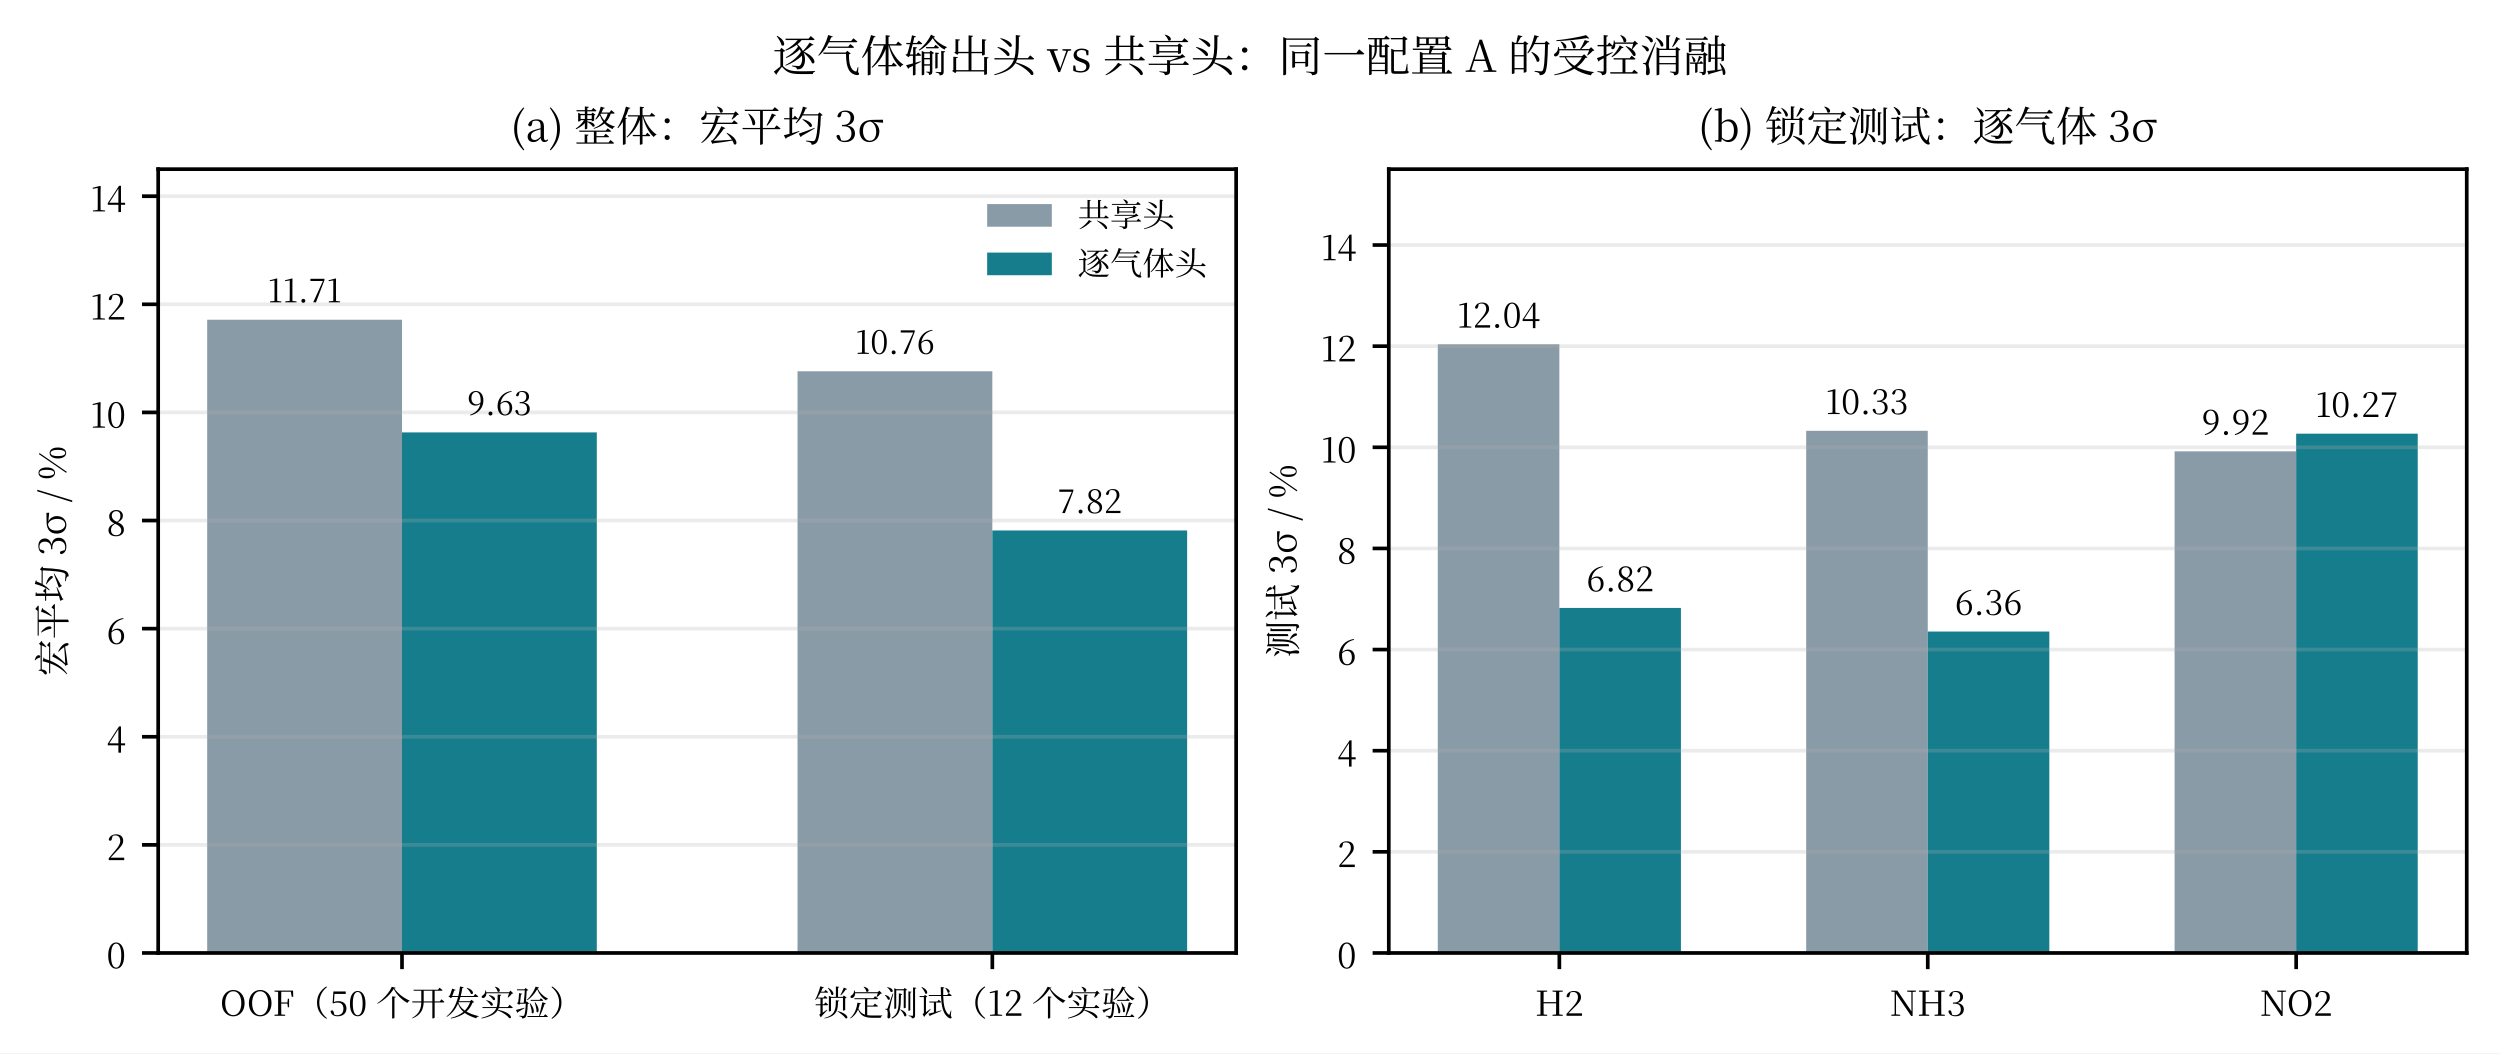
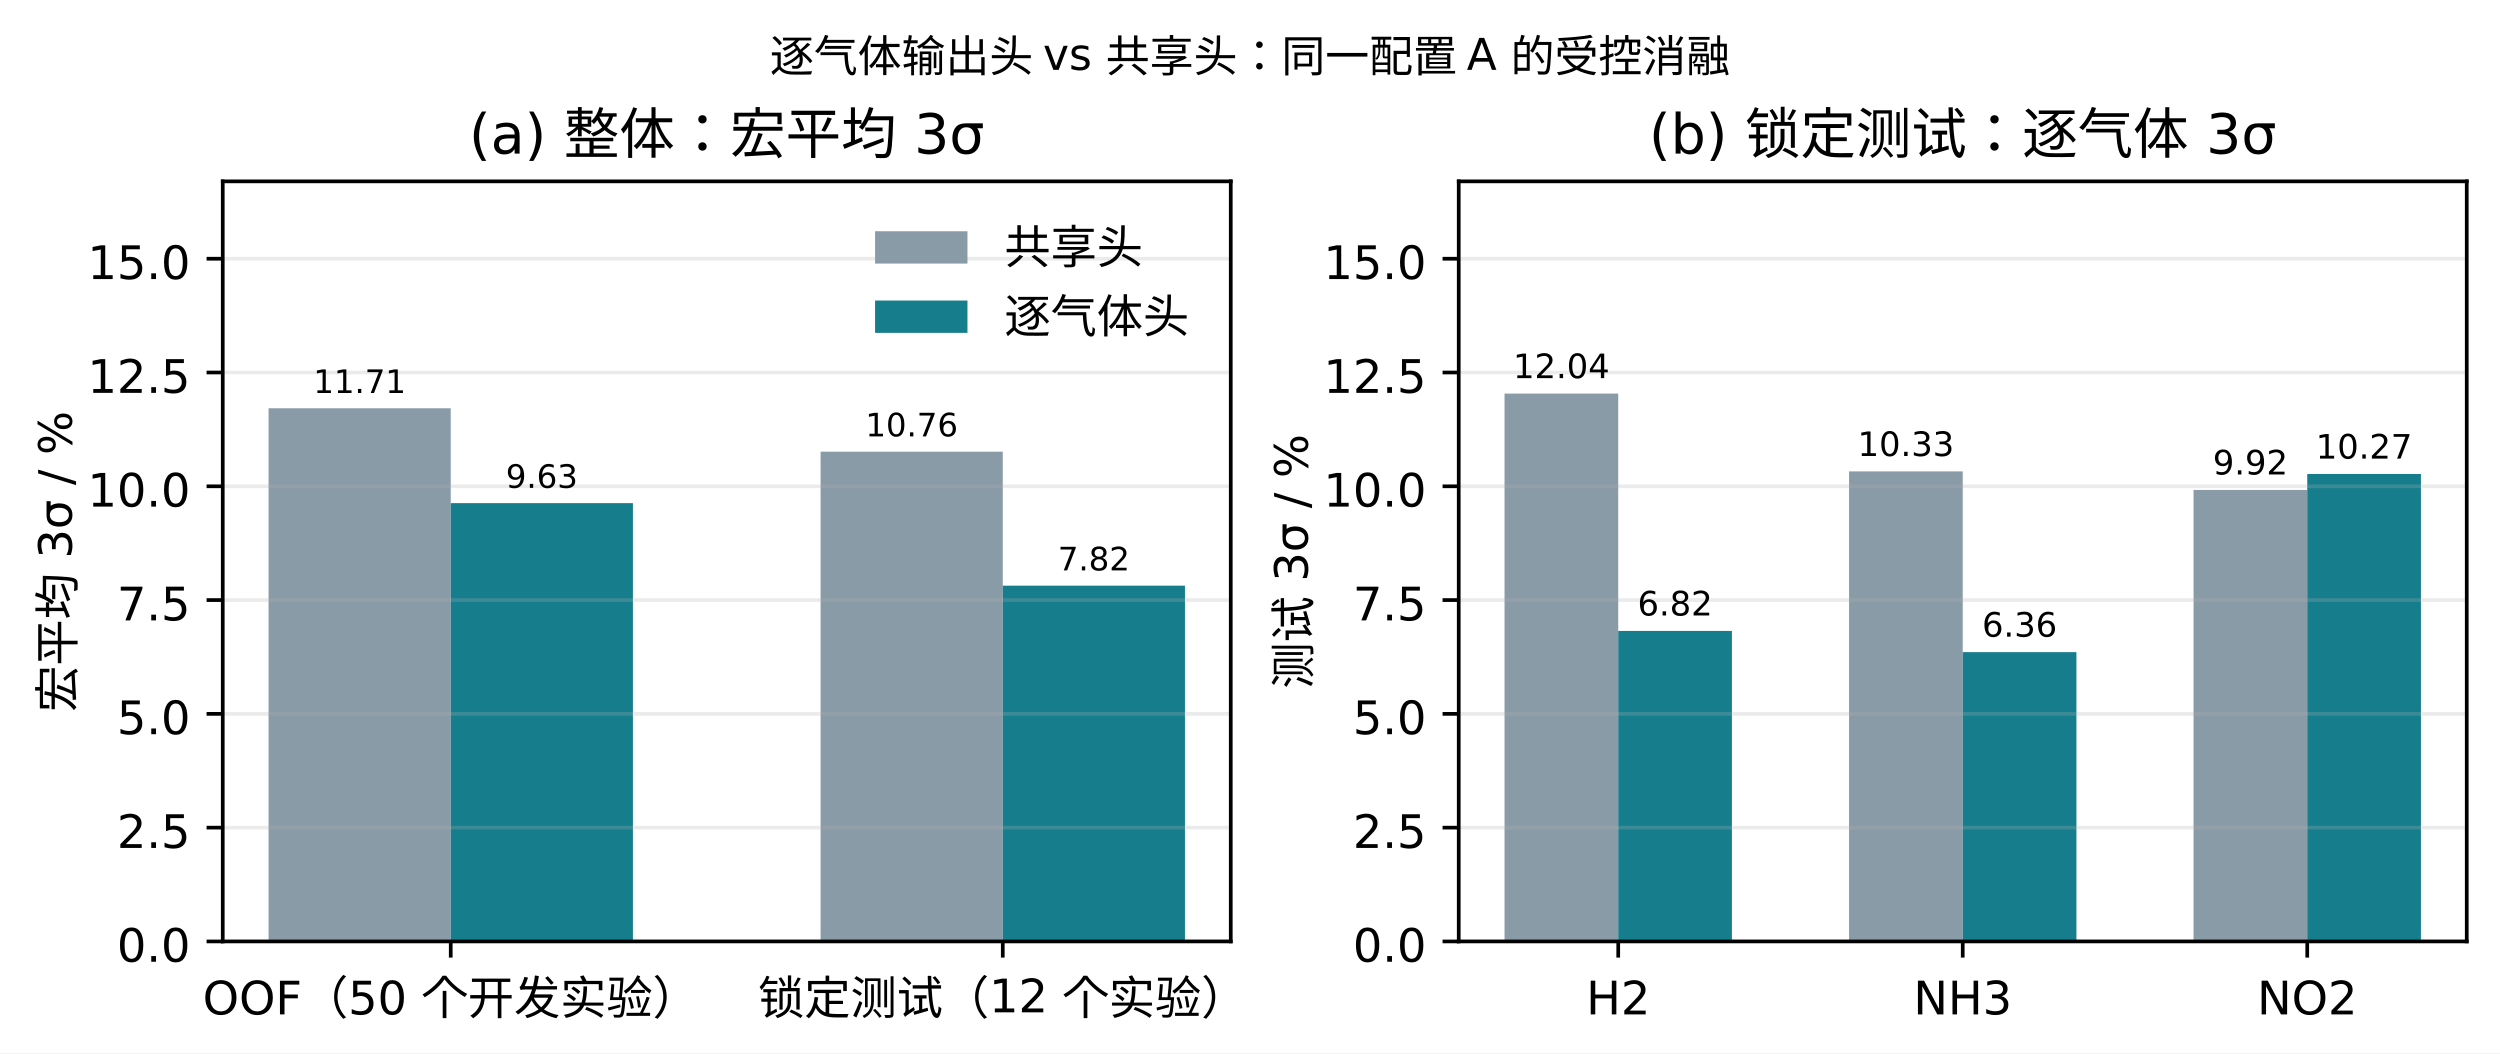
<svg xmlns="http://www.w3.org/2000/svg" xmlns:xlink="http://www.w3.org/1999/xlink" width="541.2pt" height="228pt" viewBox="0 0 541.2 228" version="1.1">
  <defs>
    <style type="text/css">*{stroke-linejoin: round; stroke-linecap: butt}</style>
  </defs>
  <g id="figure_1">
    <g id="patch_1">
-       <path d="M 0 228 L 541.2 228 L 541.2 0 L 0 0 z " style="fill: #ffffff" />
+       <path d="M 0 228  L 541.2 228  L 541.2 0  L 0 0  z " style="fill: #ffffff" />
    </g>
    <g id="axes_1">
      <g id="patch_2">
-         <path d="M 34.244 206.3 L 267.6 206.3 L 267.6 36.62 L 34.244 36.62 z " style="fill: #ffffff" />
+         <path d="M 48.22 203.8  L 266.435 203.8  L 266.435 39.26  L 48.22 39.26  z " style="fill: #ffffff" />
      </g>
      <g id="patch_3">
-         <path d="M 44.851 206.3 L 87.024 206.3 L 87.024 69.212 L 44.851 69.212 z " clip-path="url(#p02ef58a308)" style="fill: #8a9ba8" />
+         <path d="M 58.139 203.8  L 97.576 203.8  L 97.576 88.377  L 58.139 88.377  z " clip-path="url(#p06dcff354b)" style="fill: #8a9ba8" />
      </g>
      <g id="patch_4">
-         <path d="M 172.647 206.3 L 214.82 206.3 L 214.82 80.371 L 172.647 80.371 z " clip-path="url(#p02ef58a308)" style="fill: #8a9ba8" />
+         <path d="M 177.644 203.8  L 217.08 203.8  L 217.08 97.773  L 177.644 97.773  z " clip-path="url(#p06dcff354b)" style="fill: #8a9ba8" />
      </g>
      <g id="patch_5">
-         <path d="M 87.024 206.3 L 129.196 206.3 L 129.196 93.608 L 87.024 93.608 z " clip-path="url(#p02ef58a308)" style="fill: #167d8d" />
+         <path d="M 97.576 203.8  L 137.012 203.8  L 137.012 108.918  L 97.576 108.918  z " clip-path="url(#p06dcff354b)" style="fill: #167d8d" />
      </g>
      <g id="patch_6">
-         <path d="M 214.82 206.3 L 256.992 206.3 L 256.992 114.833 L 214.82 114.833 z " clip-path="url(#p02ef58a308)" style="fill: #167d8d" />
+         <path d="M 217.08 203.8  L 256.517 203.8  L 256.517 126.789  L 217.08 126.789  z " clip-path="url(#p06dcff354b)" style="fill: #167d8d" />
      </g>
      <g id="matplotlib.axis_1">
        <g id="xtick_1">
          <g id="line2d_1">
            <defs>
-               <path id="mfa22373c35" d="M 0 0 L 0 3.5 " style="stroke: #000000; stroke-width: 0.8" />
+               <path id="m9d685b48be" d="M 0 0  L 0 3.5  " style="stroke: #000000; stroke-width: 0.8" />
            </defs>
            <g>
-               <use xlink:href="#mfa22373c35" x="87.024" y="206.3" style="stroke: #000000; stroke-width: 0.8" />
+               <use xlink:href="#m9d685b48be" x="97.576" y="203.8" style="stroke: #000000; stroke-width: 0.8" />
            </g>
          </g>
          <g id="text_1">
-             <text style="font-size: 7.5px; font-family: 'Noto Serif CJK SC'; text-anchor: middle" x="87.024" y="219.9" transform="rotate(-0 87.02374 219.8995)">OOF（50 个开发实验）</text>
+             <text style="font-size: 10px; font-family: 'Source Han Sans CN', 'Microsoft YaHei', 'SimHei', 'DejaVu Sans', sans-serif; text-anchor: middle" x="97.576" y="219.6" transform="rotate(-0 97.57564 219.5995)">OOF（50 个开发实验）</text>
          </g>
        </g>
        <g id="xtick_2">
          <g id="line2d_2">
            <g>
-               <use xlink:href="#mfa22373c35" x="214.82" y="206.3" style="stroke: #000000; stroke-width: 0.8" />
+               <use xlink:href="#m9d685b48be" x="217.08" y="203.8" style="stroke: #000000; stroke-width: 0.8" />
            </g>
          </g>
          <g id="text_2">
-             <text style="font-size: 7.5px; font-family: 'Noto Serif CJK SC'; text-anchor: middle" x="214.82" y="219.9" transform="rotate(-0 214.8198 219.8995)">锁定测试（12 个实验）</text>
+             <text style="font-size: 10px; font-family: 'Source Han Sans CN', 'Microsoft YaHei', 'SimHei', 'DejaVu Sans', sans-serif; text-anchor: middle" x="217.08" y="219.6" transform="rotate(-0 217.0801 219.5995)">锁定测试（12 个实验）</text>
          </g>
        </g>
      </g>
      <g id="matplotlib.axis_2">
        <g id="ytick_1">
          <g id="line2d_3">
-             <path d="M 34.244 206.3 L 267.6 206.3 " clip-path="url(#p02ef58a308)" style="fill: none; stroke: #b0b0b0; stroke-opacity: 0.25; stroke-width: 0.8; stroke-linecap: square" />
+             <path d="M 48.22 203.8  L 266.435 203.8  " clip-path="url(#p06dcff354b)" style="fill: none; stroke: #b0b0b0; stroke-opacity: 0.25; stroke-width: 0.8; stroke-linecap: square" />
          </g>
          <g id="line2d_4">
            <defs>
-               <path id="m6dcf492fe6" d="M 0 0 L -3.5 0 " style="stroke: #000000; stroke-width: 0.8" />
+               <path id="m01661b9b56" d="M 0 0  L -3.5 0  " style="stroke: #000000; stroke-width: 0.8" />
            </defs>
            <g>
-               <use xlink:href="#m6dcf492fe6" x="34.244" y="206.3" style="stroke: #000000; stroke-width: 0.8" />
+               <use xlink:href="#m01661b9b56" x="48.22" y="203.8" style="stroke: #000000; stroke-width: 0.8" />
            </g>
          </g>
          <g id="text_3">
-             <text style="font-size: 7.5px; font-family: 'Noto Serif CJK SC'; text-anchor: end" x="27.244" y="209.6" transform="rotate(-0 27.24398 209.5995)">0</text>
+             <text style="font-size: 10px; font-family: 'Source Han Sans CN', 'Microsoft YaHei', 'SimHei', 'DejaVu Sans', sans-serif; text-anchor: end" x="41.22" y="208.2" transform="rotate(-0 41.22031 208.1995)">0.0</text>
          </g>
        </g>
        <g id="ytick_2">
          <g id="line2d_5">
-             <path d="M 34.244 182.896 L 267.6 182.896 " clip-path="url(#p02ef58a308)" style="fill: none; stroke: #b0b0b0; stroke-opacity: 0.25; stroke-width: 0.8; stroke-linecap: square" />
+             <path d="M 48.22 179.168  L 266.435 179.168  " clip-path="url(#p06dcff354b)" style="fill: none; stroke: #b0b0b0; stroke-opacity: 0.25; stroke-width: 0.8; stroke-linecap: square" />
          </g>
          <g id="line2d_6">
            <g>
-               <use xlink:href="#m6dcf492fe6" x="34.244" y="182.896" style="stroke: #000000; stroke-width: 0.8" />
+               <use xlink:href="#m01661b9b56" x="48.22" y="179.168" style="stroke: #000000; stroke-width: 0.8" />
            </g>
          </g>
          <g id="text_4">
-             <text style="font-size: 7.5px; font-family: 'Noto Serif CJK SC'; text-anchor: end" x="27.244" y="186.196" transform="rotate(-0 27.24398 186.1955)">2</text>
+             <text style="font-size: 10px; font-family: 'Source Han Sans CN', 'Microsoft YaHei', 'SimHei', 'DejaVu Sans', sans-serif; text-anchor: end" x="41.22" y="183.568" transform="rotate(-0 41.22031 183.5679)">2.5</text>
          </g>
        </g>
        <g id="ytick_3">
          <g id="line2d_7">
-             <path d="M 34.244 159.492 L 267.6 159.492 " clip-path="url(#p02ef58a308)" style="fill: none; stroke: #b0b0b0; stroke-opacity: 0.25; stroke-width: 0.8; stroke-linecap: square" />
+             <path d="M 48.22 154.536  L 266.435 154.536  " clip-path="url(#p06dcff354b)" style="fill: none; stroke: #b0b0b0; stroke-opacity: 0.25; stroke-width: 0.8; stroke-linecap: square" />
          </g>
          <g id="line2d_8">
            <g>
-               <use xlink:href="#m6dcf492fe6" x="34.244" y="159.492" style="stroke: #000000; stroke-width: 0.8" />
+               <use xlink:href="#m01661b9b56" x="48.22" y="154.536" style="stroke: #000000; stroke-width: 0.8" />
            </g>
          </g>
          <g id="text_5">
-             <text style="font-size: 7.5px; font-family: 'Noto Serif CJK SC'; text-anchor: end" x="27.244" y="162.792" transform="rotate(-0 27.24398 162.7915)">4</text>
+             <text style="font-size: 10px; font-family: 'Source Han Sans CN', 'Microsoft YaHei', 'SimHei', 'DejaVu Sans', sans-serif; text-anchor: end" x="41.22" y="158.936" transform="rotate(-0 41.22031 158.9363)">5.0</text>
          </g>
        </g>
        <g id="ytick_4">
          <g id="line2d_9">
-             <path d="M 34.244 136.088 L 267.6 136.088 " clip-path="url(#p02ef58a308)" style="fill: none; stroke: #b0b0b0; stroke-opacity: 0.25; stroke-width: 0.8; stroke-linecap: square" />
+             <path d="M 48.22 129.905  L 266.435 129.905  " clip-path="url(#p06dcff354b)" style="fill: none; stroke: #b0b0b0; stroke-opacity: 0.25; stroke-width: 0.8; stroke-linecap: square" />
          </g>
          <g id="line2d_10">
            <g>
-               <use xlink:href="#m6dcf492fe6" x="34.244" y="136.088" style="stroke: #000000; stroke-width: 0.8" />
+               <use xlink:href="#m01661b9b56" x="48.22" y="129.905" style="stroke: #000000; stroke-width: 0.8" />
            </g>
          </g>
          <g id="text_6">
-             <text style="font-size: 7.5px; font-family: 'Noto Serif CJK SC'; text-anchor: end" x="27.244" y="139.388" transform="rotate(-0 27.24398 139.3875)">6</text>
+             <text style="font-size: 10px; font-family: 'Source Han Sans CN', 'Microsoft YaHei', 'SimHei', 'DejaVu Sans', sans-serif; text-anchor: end" x="41.22" y="134.305" transform="rotate(-0 41.22031 134.3047)">7.5</text>
          </g>
        </g>
        <g id="ytick_5">
          <g id="line2d_11">
-             <path d="M 34.244 112.683 L 267.6 112.683 " clip-path="url(#p02ef58a308)" style="fill: none; stroke: #b0b0b0; stroke-opacity: 0.25; stroke-width: 0.8; stroke-linecap: square" />
+             <path d="M 48.22 105.273  L 266.435 105.273  " clip-path="url(#p06dcff354b)" style="fill: none; stroke: #b0b0b0; stroke-opacity: 0.25; stroke-width: 0.8; stroke-linecap: square" />
          </g>
          <g id="line2d_12">
            <g>
-               <use xlink:href="#m6dcf492fe6" x="34.244" y="112.683" style="stroke: #000000; stroke-width: 0.8" />
+               <use xlink:href="#m01661b9b56" x="48.22" y="105.273" style="stroke: #000000; stroke-width: 0.8" />
            </g>
          </g>
          <g id="text_7">
-             <text style="font-size: 7.5px; font-family: 'Noto Serif CJK SC'; text-anchor: end" x="27.244" y="115.983" transform="rotate(-0 27.24398 115.9835)">8</text>
+             <text style="font-size: 10px; font-family: 'Source Han Sans CN', 'Microsoft YaHei', 'SimHei', 'DejaVu Sans', sans-serif; text-anchor: end" x="41.22" y="109.673" transform="rotate(-0 41.22031 109.6731)">10.0</text>
          </g>
        </g>
        <g id="ytick_6">
          <g id="line2d_13">
-             <path d="M 34.244 89.279 L 267.6 89.279 " clip-path="url(#p02ef58a308)" style="fill: none; stroke: #b0b0b0; stroke-opacity: 0.25; stroke-width: 0.8; stroke-linecap: square" />
+             <path d="M 48.22 80.642  L 266.435 80.642  " clip-path="url(#p06dcff354b)" style="fill: none; stroke: #b0b0b0; stroke-opacity: 0.25; stroke-width: 0.8; stroke-linecap: square" />
          </g>
          <g id="line2d_14">
            <g>
-               <use xlink:href="#m6dcf492fe6" x="34.244" y="89.279" style="stroke: #000000; stroke-width: 0.8" />
+               <use xlink:href="#m01661b9b56" x="48.22" y="80.642" style="stroke: #000000; stroke-width: 0.8" />
            </g>
          </g>
          <g id="text_8">
-             <text style="font-size: 7.5px; font-family: 'Noto Serif CJK SC'; text-anchor: end" x="27.244" y="92.579" transform="rotate(-0 27.24398 92.57949)">10</text>
+             <text style="font-size: 10px; font-family: 'Source Han Sans CN', 'Microsoft YaHei', 'SimHei', 'DejaVu Sans', sans-serif; text-anchor: end" x="41.22" y="85.042" transform="rotate(-0 41.22031 85.04156)">12.5</text>
          </g>
        </g>
        <g id="ytick_7">
          <g id="line2d_15">
-             <path d="M 34.244 65.875 L 267.6 65.875 " clip-path="url(#p02ef58a308)" style="fill: none; stroke: #b0b0b0; stroke-opacity: 0.25; stroke-width: 0.8; stroke-linecap: square" />
+             <path d="M 48.22 56.01  L 266.435 56.01  " clip-path="url(#p06dcff354b)" style="fill: none; stroke: #b0b0b0; stroke-opacity: 0.25; stroke-width: 0.8; stroke-linecap: square" />
          </g>
          <g id="line2d_16">
            <g>
-               <use xlink:href="#m6dcf492fe6" x="34.244" y="65.875" style="stroke: #000000; stroke-width: 0.8" />
+               <use xlink:href="#m01661b9b56" x="48.22" y="56.01" style="stroke: #000000; stroke-width: 0.8" />
            </g>
          </g>
          <g id="text_9">
-             <text style="font-size: 7.5px; font-family: 'Noto Serif CJK SC'; text-anchor: end" x="27.244" y="69.175" transform="rotate(-0 27.24398 69.17549)">12</text>
-           </g>
-         </g>
-         <g id="ytick_8">
-           <g id="line2d_17">
-             <path d="M 34.244 42.471 L 267.6 42.471 " clip-path="url(#p02ef58a308)" style="fill: none; stroke: #b0b0b0; stroke-opacity: 0.25; stroke-width: 0.8; stroke-linecap: square" />
-           </g>
-           <g id="line2d_18">
-             <g>
-               <use xlink:href="#m6dcf492fe6" x="34.244" y="42.471" style="stroke: #000000; stroke-width: 0.8" />
-             </g>
-           </g>
-           <g id="text_10">
-             <text style="font-size: 7.5px; font-family: 'Noto Serif CJK SC'; text-anchor: end" x="27.244" y="45.771" transform="rotate(-0 27.24398 45.77148)">14</text>
-           </g>
-         </g>
-         <g id="text_11">
-           <text style="font-size: 8px; font-family: 'Noto Serif CJK SC'; text-anchor: middle" x="14.24" y="121.46" transform="rotate(-90 14.24 121.46)">宏平均 3σ / %</text>
+             <text style="font-size: 10px; font-family: 'Source Han Sans CN', 'Microsoft YaHei', 'SimHei', 'DejaVu Sans', sans-serif; text-anchor: end" x="41.22" y="60.41" transform="rotate(-0 41.22031 60.40996)">15.0</text>
+           </g>
+         </g>
+         <g id="text_10">
+           <text style="font-size: 10px; font-family: 'Source Han Sans CN', 'Microsoft YaHei', 'SimHei', 'DejaVu Sans', sans-serif; text-anchor: middle" x="16" y="121.53" transform="rotate(-90 16 121.53)">宏平均 3σ / %</text>
        </g>
      </g>
      <g id="patch_7">
-         <path d="M 34.244 206.3 L 34.244 36.62 " style="fill: none; stroke: #000000; stroke-width: 0.8; stroke-linejoin: miter; stroke-linecap: square" />
+         <path d="M 48.22 203.8  L 48.22 39.26  " style="fill: none; stroke: #000000; stroke-width: 0.8; stroke-linejoin: miter; stroke-linecap: square" />
      </g>
      <g id="patch_8">
-         <path d="M 267.6 206.3 L 267.6 36.62 " style="fill: none; stroke: #000000; stroke-width: 0.8; stroke-linejoin: miter; stroke-linecap: square" />
+         <path d="M 266.435 203.8  L 266.435 39.26  " style="fill: none; stroke: #000000; stroke-width: 0.8; stroke-linejoin: miter; stroke-linecap: square" />
      </g>
      <g id="patch_9">
-         <path d="M 34.244 206.3 L 267.6 206.3 " style="fill: none; stroke: #000000; stroke-width: 0.8; stroke-linejoin: miter; stroke-linecap: square" />
+         <path d="M 48.22 203.8  L 266.435 203.8  " style="fill: none; stroke: #000000; stroke-width: 0.8; stroke-linejoin: miter; stroke-linecap: square" />
      </g>
      <g id="patch_10">
-         <path d="M 34.244 36.62 L 267.6 36.62 " style="fill: none; stroke: #000000; stroke-width: 0.8; stroke-linejoin: miter; stroke-linecap: square" />
+         <path d="M 48.22 39.26  L 266.435 39.26  " style="fill: none; stroke: #000000; stroke-width: 0.8; stroke-linejoin: miter; stroke-linecap: square" />
+       </g>
+       <g id="text_11">
+         <text style="font-size: 7px; font-family: 'Source Han Sans CN', 'Microsoft YaHei', 'SimHei', 'DejaVu Sans', sans-serif; text-anchor: middle" x="77.857" y="85.074" transform="rotate(-0 77.85741 85.07371)">11.71</text>
      </g>
      <g id="text_12">
-         <text style="font-size: 7px; font-family: 'Noto Serif CJK SC'; text-anchor: middle" x="65.937" y="65.446" transform="rotate(-0 65.9374 65.44624)">11.71</text>
+         <text style="font-size: 7px; font-family: 'Source Han Sans CN', 'Microsoft YaHei', 'SimHei', 'DejaVu Sans', sans-serif; text-anchor: middle" x="197.362" y="94.469" transform="rotate(-0 197.3618 94.46937)">10.76</text>
      </g>
      <g id="text_13">
-         <text style="font-size: 7px; font-family: 'Noto Serif CJK SC'; text-anchor: middle" x="193.733" y="76.605" transform="rotate(-0 193.7334 76.60549)">10.76</text>
+         <text style="font-size: 7px; font-family: 'Source Han Sans CN', 'Microsoft YaHei', 'SimHei', 'DejaVu Sans', sans-serif; text-anchor: middle" x="117.294" y="105.615" transform="rotate(-0 117.2939 105.6148)">9.63</text>
      </g>
      <g id="text_14">
-         <text style="font-size: 7px; font-family: 'Noto Serif CJK SC'; text-anchor: middle" x="108.11" y="89.843" transform="rotate(-0 108.1101 89.843)">9.63</text>
+         <text style="font-size: 7px; font-family: 'Source Han Sans CN', 'Microsoft YaHei', 'SimHei', 'DejaVu Sans', sans-serif; text-anchor: middle" x="236.798" y="123.485" transform="rotate(-0 236.7983 123.4854)">7.82</text>
      </g>
      <g id="text_15">
-         <text style="font-size: 7px; font-family: 'Noto Serif CJK SC'; text-anchor: middle" x="235.906" y="111.068" transform="rotate(-0 235.9061 111.0679)">7.82</text>
-       </g>
-       <g id="text_16">
-         <text style="font-size: 9px; font-family: 'Noto Serif CJK SC'; text-anchor: middle" x="150.922" y="30.62" transform="rotate(-0 150.9218 30.62048)">(a) 整体：宏平均 3σ</text>
+         <text style="font-size: 12px; font-family: 'Source Han Sans CN', 'Microsoft YaHei', 'SimHei', 'DejaVu Sans', sans-serif; text-anchor: middle" x="157.328" y="33.26" transform="rotate(-0 157.3278 33.26048)">(a) 整体：宏平均 3σ</text>
      </g>
      <g id="legend_1">
        <g id="patch_11">
-           <path d="M 213.7 49.08 L 227.7 49.08 L 227.7 44.18 L 213.7 44.18 z " style="fill: #8a9ba8" />
+           <path d="M 189.435 57.06  L 209.435 57.06  L 209.435 50.06  L 189.435 50.06  z " style="fill: #8a9ba8" />
+         </g>
+         <g id="text_16">
+           <text style="font-size: 10px; font-family: 'Source Han Sans CN', 'Microsoft YaHei', 'SimHei', 'DejaVu Sans', sans-serif; text-anchor: start" x="217.435" y="57.06" transform="rotate(-0 217.4354 57.06048)">共享头</text>
+         </g>
+         <g id="patch_12">
+           <path d="M 189.435 72.06  L 209.435 72.06  L 209.435 65.06  L 189.435 65.06  z " style="fill: #167d8d" />
        </g>
        <g id="text_17">
-           <text style="font-size: 7px; font-family: 'Noto Serif CJK SC'; text-anchor: start" x="233.3" y="49.08" transform="rotate(-0 233.2995 49.08048)">共享头</text>
-         </g>
-         <g id="patch_12">
-           <path d="M 213.7 59.58 L 227.7 59.58 L 227.7 54.68 L 213.7 54.68 z " style="fill: #167d8d" />
-         </g>
-         <g id="text_18">
-           <text style="font-size: 7px; font-family: 'Noto Serif CJK SC'; text-anchor: start" x="233.3" y="59.58" transform="rotate(-0 233.2995 59.58048)">逐气体头</text>
+           <text style="font-size: 10px; font-family: 'Source Han Sans CN', 'Microsoft YaHei', 'SimHei', 'DejaVu Sans', sans-serif; text-anchor: start" x="217.435" y="72.06" transform="rotate(-0 217.4354 72.06048)">逐气体头</text>
        </g>
      </g>
    </g>
    <g id="axes_2">
      <g id="patch_13">
-         <path d="M 300.644 206.3 L 534 206.3 L 534 36.62 L 300.644 36.62 z " style="fill: #ffffff" />
+         <path d="M 315.784 203.8  L 534 203.8  L 534 39.26  L 315.784 39.26  z " style="fill: #ffffff" />
      </g>
      <g id="patch_14">
-         <path d="M 311.251 206.3 L 337.569 206.3 L 337.569 74.529 L 311.251 74.529 z " clip-path="url(#p50863787ab)" style="fill: #8a9ba8" />
+         <path d="M 325.703 203.8  L 350.314 203.8  L 350.314 85.203  L 325.703 85.203  z " clip-path="url(#p88905f3aaa)" style="fill: #8a9ba8" />
      </g>
      <g id="patch_15">
-         <path d="M 391.003 206.3 L 417.322 206.3 L 417.322 93.253 L 391.003 93.253 z " clip-path="url(#p50863787ab)" style="fill: #8a9ba8" />
+         <path d="M 400.281 203.8  L 424.892 203.8  L 424.892 102.054  L 400.281 102.054  z " clip-path="url(#p88905f3aaa)" style="fill: #8a9ba8" />
      </g>
      <g id="patch_16">
-         <path d="M 470.756 206.3 L 497.074 206.3 L 497.074 97.704 L 470.756 97.704 z " clip-path="url(#p50863787ab)" style="fill: #8a9ba8" />
+         <path d="M 474.859 203.8  L 499.47 203.8  L 499.47 106.061  L 474.859 106.061  z " clip-path="url(#p88905f3aaa)" style="fill: #8a9ba8" />
      </g>
      <g id="patch_17">
-         <path d="M 337.569 206.3 L 363.888 206.3 L 363.888 131.611 L 337.569 131.611 z " clip-path="url(#p50863787ab)" style="fill: #167d8d" />
+         <path d="M 350.314 203.8  L 374.925 203.8  L 374.925 136.578  L 350.314 136.578  z " clip-path="url(#p88905f3aaa)" style="fill: #167d8d" />
      </g>
      <g id="patch_18">
-         <path d="M 417.322 206.3 L 443.64 206.3 L 443.64 136.715 L 417.322 136.715 z " clip-path="url(#p50863787ab)" style="fill: #167d8d" />
+         <path d="M 424.892 203.8  L 449.503 203.8  L 449.503 141.172  L 424.892 141.172  z " clip-path="url(#p88905f3aaa)" style="fill: #167d8d" />
      </g>
      <g id="patch_19">
-         <path d="M 497.074 206.3 L 523.392 206.3 L 523.392 93.877 L 497.074 93.877 z " clip-path="url(#p50863787ab)" style="fill: #167d8d" />
+         <path d="M 499.47 203.8  L 524.081 203.8  L 524.081 102.616  L 499.47 102.616  z " clip-path="url(#p88905f3aaa)" style="fill: #167d8d" />
      </g>
      <g id="matplotlib.axis_3">
        <g id="xtick_3">
+           <g id="line2d_17">
+             <g>
+               <use xlink:href="#m9d685b48be" x="350.314" y="203.8" style="stroke: #000000; stroke-width: 0.8" />
+             </g>
+           </g>
+           <g id="text_18">
+             <text style="font-size: 10px; font-family: 'Source Han Sans CN', 'Microsoft YaHei', 'SimHei', 'DejaVu Sans', sans-serif; text-anchor: middle" x="350.314" y="219.6" transform="rotate(-0 350.314 219.5995)">H2</text>
+           </g>
+         </g>
+         <g id="xtick_4">
+           <g id="line2d_18">
+             <g>
+               <use xlink:href="#m9d685b48be" x="424.892" y="203.8" style="stroke: #000000; stroke-width: 0.8" />
+             </g>
+           </g>
+           <g id="text_19">
+             <text style="font-size: 10px; font-family: 'Source Han Sans CN', 'Microsoft YaHei', 'SimHei', 'DejaVu Sans', sans-serif; text-anchor: middle" x="424.892" y="219.6" transform="rotate(-0 424.892 219.5995)">NH3</text>
+           </g>
+         </g>
+         <g id="xtick_5">
          <g id="line2d_19">
            <g>
-               <use xlink:href="#mfa22373c35" x="337.569" y="206.3" style="stroke: #000000; stroke-width: 0.8" />
-             </g>
-           </g>
-           <g id="text_19">
-             <text style="font-size: 7.5px; font-family: 'Noto Serif CJK SC'; text-anchor: middle" x="337.569" y="219.9" transform="rotate(-0 337.5693 219.8995)">H2</text>
-           </g>
-         </g>
-         <g id="xtick_4">
+               <use xlink:href="#m9d685b48be" x="499.47" y="203.8" style="stroke: #000000; stroke-width: 0.8" />
+             </g>
+           </g>
+           <g id="text_20">
+             <text style="font-size: 10px; font-family: 'Source Han Sans CN', 'Microsoft YaHei', 'SimHei', 'DejaVu Sans', sans-serif; text-anchor: middle" x="499.47" y="219.6" transform="rotate(-0 499.4699 219.5995)">NO2</text>
+           </g>
+         </g>
+       </g>
+       <g id="matplotlib.axis_4">
+         <g id="ytick_8">
          <g id="line2d_20">
-             <g>
-               <use xlink:href="#mfa22373c35" x="417.322" y="206.3" style="stroke: #000000; stroke-width: 0.8" />
-             </g>
-           </g>
-           <g id="text_20">
-             <text style="font-size: 7.5px; font-family: 'Noto Serif CJK SC'; text-anchor: middle" x="417.322" y="219.9" transform="rotate(-0 417.3218 219.8995)">NH3</text>
-           </g>
-         </g>
-         <g id="xtick_5">
+             <path d="M 315.784 203.8  L 534 203.8  " clip-path="url(#p88905f3aaa)" style="fill: none; stroke: #b0b0b0; stroke-opacity: 0.25; stroke-width: 0.8; stroke-linecap: square" />
+           </g>
          <g id="line2d_21">
            <g>
-               <use xlink:href="#mfa22373c35" x="497.074" y="206.3" style="stroke: #000000; stroke-width: 0.8" />
+               <use xlink:href="#m01661b9b56" x="315.784" y="203.8" style="stroke: #000000; stroke-width: 0.8" />
            </g>
          </g>
          <g id="text_21">
-             <text style="font-size: 7.5px; font-family: 'Noto Serif CJK SC'; text-anchor: middle" x="497.074" y="219.9" transform="rotate(-0 497.0742 219.8995)">NO2</text>
-           </g>
-         </g>
-       </g>
-       <g id="matplotlib.axis_4">
+             <text style="font-size: 10px; font-family: 'Source Han Sans CN', 'Microsoft YaHei', 'SimHei', 'DejaVu Sans', sans-serif; text-anchor: end" x="308.784" y="208.2" transform="rotate(-0 308.7845 208.1995)">0.0</text>
+           </g>
+         </g>
        <g id="ytick_9">
          <g id="line2d_22">
-             <path d="M 300.644 206.3 L 534 206.3 " clip-path="url(#p50863787ab)" style="fill: none; stroke: #b0b0b0; stroke-opacity: 0.25; stroke-width: 0.8; stroke-linecap: square" />
+             <path d="M 315.784 179.168  L 534 179.168  " clip-path="url(#p88905f3aaa)" style="fill: none; stroke: #b0b0b0; stroke-opacity: 0.25; stroke-width: 0.8; stroke-linecap: square" />
          </g>
          <g id="line2d_23">
            <g>
-               <use xlink:href="#m6dcf492fe6" x="300.644" y="206.3" style="stroke: #000000; stroke-width: 0.8" />
+               <use xlink:href="#m01661b9b56" x="315.784" y="179.168" style="stroke: #000000; stroke-width: 0.8" />
            </g>
          </g>
          <g id="text_22">
-             <text style="font-size: 7.5px; font-family: 'Noto Serif CJK SC'; text-anchor: end" x="293.644" y="209.6" transform="rotate(-0 293.644 209.5995)">0</text>
+             <text style="font-size: 10px; font-family: 'Source Han Sans CN', 'Microsoft YaHei', 'SimHei', 'DejaVu Sans', sans-serif; text-anchor: end" x="308.784" y="183.568" transform="rotate(-0 308.7845 183.5679)">2.5</text>
          </g>
        </g>
        <g id="ytick_10">
          <g id="line2d_24">
-             <path d="M 300.644 184.405 L 534 184.405 " clip-path="url(#p50863787ab)" style="fill: none; stroke: #b0b0b0; stroke-opacity: 0.25; stroke-width: 0.8; stroke-linecap: square" />
+             <path d="M 315.784 154.536  L 534 154.536  " clip-path="url(#p88905f3aaa)" style="fill: none; stroke: #b0b0b0; stroke-opacity: 0.25; stroke-width: 0.8; stroke-linecap: square" />
          </g>
          <g id="line2d_25">
            <g>
-               <use xlink:href="#m6dcf492fe6" x="300.644" y="184.405" style="stroke: #000000; stroke-width: 0.8" />
+               <use xlink:href="#m01661b9b56" x="315.784" y="154.536" style="stroke: #000000; stroke-width: 0.8" />
            </g>
          </g>
          <g id="text_23">
-             <text style="font-size: 7.5px; font-family: 'Noto Serif CJK SC'; text-anchor: end" x="293.644" y="187.705" transform="rotate(-0 293.644 187.7055)">2</text>
+             <text style="font-size: 10px; font-family: 'Source Han Sans CN', 'Microsoft YaHei', 'SimHei', 'DejaVu Sans', sans-serif; text-anchor: end" x="308.784" y="158.936" transform="rotate(-0 308.7845 158.9363)">5.0</text>
          </g>
        </g>
        <g id="ytick_11">
          <g id="line2d_26">
-             <path d="M 300.644 162.511 L 534 162.511 " clip-path="url(#p50863787ab)" style="fill: none; stroke: #b0b0b0; stroke-opacity: 0.25; stroke-width: 0.8; stroke-linecap: square" />
+             <path d="M 315.784 129.905  L 534 129.905  " clip-path="url(#p88905f3aaa)" style="fill: none; stroke: #b0b0b0; stroke-opacity: 0.25; stroke-width: 0.8; stroke-linecap: square" />
          </g>
          <g id="line2d_27">
            <g>
-               <use xlink:href="#m6dcf492fe6" x="300.644" y="162.511" style="stroke: #000000; stroke-width: 0.8" />
+               <use xlink:href="#m01661b9b56" x="315.784" y="129.905" style="stroke: #000000; stroke-width: 0.8" />
            </g>
          </g>
          <g id="text_24">
-             <text style="font-size: 7.5px; font-family: 'Noto Serif CJK SC'; text-anchor: end" x="293.644" y="165.811" transform="rotate(-0 293.644 165.8114)">4</text>
+             <text style="font-size: 10px; font-family: 'Source Han Sans CN', 'Microsoft YaHei', 'SimHei', 'DejaVu Sans', sans-serif; text-anchor: end" x="308.784" y="134.305" transform="rotate(-0 308.7845 134.3047)">7.5</text>
          </g>
        </g>
        <g id="ytick_12">
          <g id="line2d_28">
-             <path d="M 300.644 140.617 L 534 140.617 " clip-path="url(#p50863787ab)" style="fill: none; stroke: #b0b0b0; stroke-opacity: 0.25; stroke-width: 0.8; stroke-linecap: square" />
+             <path d="M 315.784 105.273  L 534 105.273  " clip-path="url(#p88905f3aaa)" style="fill: none; stroke: #b0b0b0; stroke-opacity: 0.25; stroke-width: 0.8; stroke-linecap: square" />
          </g>
          <g id="line2d_29">
            <g>
-               <use xlink:href="#m6dcf492fe6" x="300.644" y="140.617" style="stroke: #000000; stroke-width: 0.8" />
+               <use xlink:href="#m01661b9b56" x="315.784" y="105.273" style="stroke: #000000; stroke-width: 0.8" />
            </g>
          </g>
          <g id="text_25">
-             <text style="font-size: 7.5px; font-family: 'Noto Serif CJK SC'; text-anchor: end" x="293.644" y="143.917" transform="rotate(-0 293.644 143.9173)">6</text>
+             <text style="font-size: 10px; font-family: 'Source Han Sans CN', 'Microsoft YaHei', 'SimHei', 'DejaVu Sans', sans-serif; text-anchor: end" x="308.784" y="109.673" transform="rotate(-0 308.7845 109.6731)">10.0</text>
          </g>
        </g>
        <g id="ytick_13">
          <g id="line2d_30">
-             <path d="M 300.644 118.723 L 534 118.723 " clip-path="url(#p50863787ab)" style="fill: none; stroke: #b0b0b0; stroke-opacity: 0.25; stroke-width: 0.8; stroke-linecap: square" />
+             <path d="M 315.784 80.642  L 534 80.642  " clip-path="url(#p88905f3aaa)" style="fill: none; stroke: #b0b0b0; stroke-opacity: 0.25; stroke-width: 0.8; stroke-linecap: square" />
          </g>
          <g id="line2d_31">
            <g>
-               <use xlink:href="#m6dcf492fe6" x="300.644" y="118.723" style="stroke: #000000; stroke-width: 0.8" />
+               <use xlink:href="#m01661b9b56" x="315.784" y="80.642" style="stroke: #000000; stroke-width: 0.8" />
            </g>
          </g>
          <g id="text_26">
-             <text style="font-size: 7.5px; font-family: 'Noto Serif CJK SC'; text-anchor: end" x="293.644" y="122.023" transform="rotate(-0 293.644 122.0232)">8</text>
+             <text style="font-size: 10px; font-family: 'Source Han Sans CN', 'Microsoft YaHei', 'SimHei', 'DejaVu Sans', sans-serif; text-anchor: end" x="308.784" y="85.042" transform="rotate(-0 308.7845 85.04156)">12.5</text>
          </g>
        </g>
        <g id="ytick_14">
          <g id="line2d_32">
-             <path d="M 300.644 96.829 L 534 96.829 " clip-path="url(#p50863787ab)" style="fill: none; stroke: #b0b0b0; stroke-opacity: 0.25; stroke-width: 0.8; stroke-linecap: square" />
+             <path d="M 315.784 56.01  L 534 56.01  " clip-path="url(#p88905f3aaa)" style="fill: none; stroke: #b0b0b0; stroke-opacity: 0.25; stroke-width: 0.8; stroke-linecap: square" />
          </g>
          <g id="line2d_33">
            <g>
-               <use xlink:href="#m6dcf492fe6" x="300.644" y="96.829" style="stroke: #000000; stroke-width: 0.8" />
+               <use xlink:href="#m01661b9b56" x="315.784" y="56.01" style="stroke: #000000; stroke-width: 0.8" />
            </g>
          </g>
          <g id="text_27">
-             <text style="font-size: 7.5px; font-family: 'Noto Serif CJK SC'; text-anchor: end" x="293.644" y="100.129" transform="rotate(-0 293.644 100.1292)">10</text>
-           </g>
-         </g>
-         <g id="ytick_15">
-           <g id="line2d_34">
-             <path d="M 300.644 74.935 L 534 74.935 " clip-path="url(#p50863787ab)" style="fill: none; stroke: #b0b0b0; stroke-opacity: 0.25; stroke-width: 0.8; stroke-linecap: square" />
-           </g>
-           <g id="line2d_35">
-             <g>
-               <use xlink:href="#m6dcf492fe6" x="300.644" y="74.935" style="stroke: #000000; stroke-width: 0.8" />
-             </g>
-           </g>
-           <g id="text_28">
-             <text style="font-size: 7.5px; font-family: 'Noto Serif CJK SC'; text-anchor: end" x="293.644" y="78.235" transform="rotate(-0 293.644 78.2351)">12</text>
-           </g>
-         </g>
-         <g id="ytick_16">
-           <g id="line2d_36">
-             <path d="M 300.644 53.041 L 534 53.041 " clip-path="url(#p50863787ab)" style="fill: none; stroke: #b0b0b0; stroke-opacity: 0.25; stroke-width: 0.8; stroke-linecap: square" />
-           </g>
-           <g id="line2d_37">
-             <g>
-               <use xlink:href="#m6dcf492fe6" x="300.644" y="53.041" style="stroke: #000000; stroke-width: 0.8" />
-             </g>
-           </g>
-           <g id="text_29">
-             <text style="font-size: 7.5px; font-family: 'Noto Serif CJK SC'; text-anchor: end" x="293.644" y="56.341" transform="rotate(-0 293.644 56.34103)">14</text>
-           </g>
-         </g>
-         <g id="text_30">
-           <text style="font-size: 8px; font-family: 'Noto Serif CJK SC'; text-anchor: middle" x="280.64" y="121.46" transform="rotate(-90 280.64 121.46)">测试 3σ / %</text>
+             <text style="font-size: 10px; font-family: 'Source Han Sans CN', 'Microsoft YaHei', 'SimHei', 'DejaVu Sans', sans-serif; text-anchor: end" x="308.784" y="60.41" transform="rotate(-0 308.7845 60.40996)">15.0</text>
+           </g>
+         </g>
+         <g id="text_28">
+           <text style="font-size: 10px; font-family: 'Source Han Sans CN', 'Microsoft YaHei', 'SimHei', 'DejaVu Sans', sans-serif; text-anchor: middle" x="283.564" y="121.53" transform="rotate(-90 283.5641 121.53)">测试 3σ / %</text>
        </g>
      </g>
      <g id="patch_20">
-         <path d="M 300.644 206.3 L 300.644 36.62 " style="fill: none; stroke: #000000; stroke-width: 0.8; stroke-linejoin: miter; stroke-linecap: square" />
+         <path d="M 315.784 203.8  L 315.784 39.26  " style="fill: none; stroke: #000000; stroke-width: 0.8; stroke-linejoin: miter; stroke-linecap: square" />
      </g>
      <g id="patch_21">
-         <path d="M 534 206.3 L 534 36.62 " style="fill: none; stroke: #000000; stroke-width: 0.8; stroke-linejoin: miter; stroke-linecap: square" />
+         <path d="M 534 203.8  L 534 39.26  " style="fill: none; stroke: #000000; stroke-width: 0.8; stroke-linejoin: miter; stroke-linecap: square" />
      </g>
      <g id="patch_22">
-         <path d="M 300.644 206.3 L 534 206.3 " style="fill: none; stroke: #000000; stroke-width: 0.8; stroke-linejoin: miter; stroke-linecap: square" />
+         <path d="M 315.784 203.8  L 534 203.8  " style="fill: none; stroke: #000000; stroke-width: 0.8; stroke-linejoin: miter; stroke-linecap: square" />
      </g>
      <g id="patch_23">
-         <path d="M 300.644 36.62 L 534 36.62 " style="fill: none; stroke: #000000; stroke-width: 0.8; stroke-linejoin: miter; stroke-linecap: square" />
+         <path d="M 315.784 39.26  L 534 39.26  " style="fill: none; stroke: #000000; stroke-width: 0.8; stroke-linejoin: miter; stroke-linecap: square" />
+       </g>
+       <g id="text_29">
+         <text style="font-size: 7.3px; font-family: 'Source Han Sans CN', 'Microsoft YaHei', 'SimHei', 'DejaVu Sans', sans-serif; text-anchor: middle" x="338.009" y="81.863" transform="rotate(-0 338.0087 81.8634)">12.04</text>
+       </g>
+       <g id="text_30">
+         <text style="font-size: 7.3px; font-family: 'Source Han Sans CN', 'Microsoft YaHei', 'SimHei', 'DejaVu Sans', sans-serif; text-anchor: middle" x="412.587" y="98.715" transform="rotate(-0 412.5866 98.7153)">10.33</text>
      </g>
      <g id="text_31">
-         <text style="font-size: 7.3px; font-family: 'Noto Serif CJK SC'; text-anchor: middle" x="324.41" y="70.916" transform="rotate(-0 324.4102 70.91645)">12.04</text>
+         <text style="font-size: 7.3px; font-family: 'Source Han Sans CN', 'Microsoft YaHei', 'SimHei', 'DejaVu Sans', sans-serif; text-anchor: middle" x="487.165" y="102.721" transform="rotate(-0 487.1646 102.7214)">9.92</text>
      </g>
      <g id="text_32">
-         <text style="font-size: 7.3px; font-family: 'Noto Serif CJK SC'; text-anchor: middle" x="404.163" y="89.64" transform="rotate(-0 404.1626 89.6402)">10.33</text>
+         <text style="font-size: 7.3px; font-family: 'Source Han Sans CN', 'Microsoft YaHei', 'SimHei', 'DejaVu Sans', sans-serif; text-anchor: middle" x="362.619" y="133.239" transform="rotate(-0 362.6194 133.239)">6.82</text>
      </g>
      <g id="text_33">
-         <text style="font-size: 7.3px; font-family: 'Noto Serif CJK SC'; text-anchor: middle" x="483.915" y="94.091" transform="rotate(-0 483.915 94.09131)">9.92</text>
+         <text style="font-size: 7.3px; font-family: 'Source Han Sans CN', 'Microsoft YaHei', 'SimHei', 'DejaVu Sans', sans-serif; text-anchor: middle" x="437.197" y="137.832" transform="rotate(-0 437.1973 137.8325)">6.36</text>
      </g>
      <g id="text_34">
-         <text style="font-size: 7.3px; font-family: 'Noto Serif CJK SC'; text-anchor: middle" x="350.728" y="127.999" transform="rotate(-0 350.7285 127.9987)">6.82</text>
+         <text style="font-size: 7.3px; font-family: 'Source Han Sans CN', 'Microsoft YaHei', 'SimHei', 'DejaVu Sans', sans-serif; text-anchor: middle" x="511.775" y="99.277" transform="rotate(-0 511.7753 99.27672)">10.27</text>
      </g>
      <g id="text_35">
-         <text style="font-size: 7.3px; font-family: 'Noto Serif CJK SC'; text-anchor: middle" x="430.481" y="133.102" transform="rotate(-0 430.4809 133.1024)">6.36</text>
-       </g>
-       <g id="text_36">
-         <text style="font-size: 7.3px; font-family: 'Noto Serif CJK SC'; text-anchor: middle" x="510.233" y="90.264" transform="rotate(-0 510.2333 90.26398)">10.27</text>
-       </g>
-       <g id="text_37">
-         <text style="font-size: 9px; font-family: 'Noto Serif CJK SC'; text-anchor: middle" x="417.322" y="30.62" transform="rotate(-0 417.3218 30.62048)">(b) 锁定测试：逐气体 3σ</text>
+         <text style="font-size: 12px; font-family: 'Source Han Sans CN', 'Microsoft YaHei', 'SimHei', 'DejaVu Sans', sans-serif; text-anchor: middle" x="424.892" y="33.26" transform="rotate(-0 424.892 33.26048)">(b) 锁定测试：逐气体 3σ</text>
      </g>
    </g>
-     <g id="text_38">
-       <text style="font-size: 9.5px; font-family: 'Noto Serif CJK SC'; text-anchor: middle" x="270.6" y="15.56" transform="rotate(-0 270.5998 15.56)">逐气体输出头 vs 共享头：同一配置 A 的受控消融</text>
+     <g id="text_36">
+       <text style="font-size: 9.5px; font-family: 'Source Han Sans CN', 'Microsoft YaHei', 'SimHei', 'DejaVu Sans', sans-serif; text-anchor: middle" x="270.6" y="15.56" transform="rotate(-0 270.5998 15.56)">逐气体输出头 vs 共享头：同一配置 A 的受控消融</text>
    </g>
  </g>
  <defs>
-     <clipPath id="p02ef58a308">
-       <rect x="34.244" y="36.62" width="233.356" height="169.679" />
+     <clipPath id="p06dcff354b">
+       <rect x="48.22" y="39.26" width="218.215" height="164.539" />
    </clipPath>
-     <clipPath id="p50863787ab">
-       <rect x="300.644" y="36.62" width="233.356" height="169.679" />
+     <clipPath id="p88905f3aaa">
+       <rect x="315.784" y="39.26" width="218.215" height="164.539" />
    </clipPath>
  </defs>
</svg>
